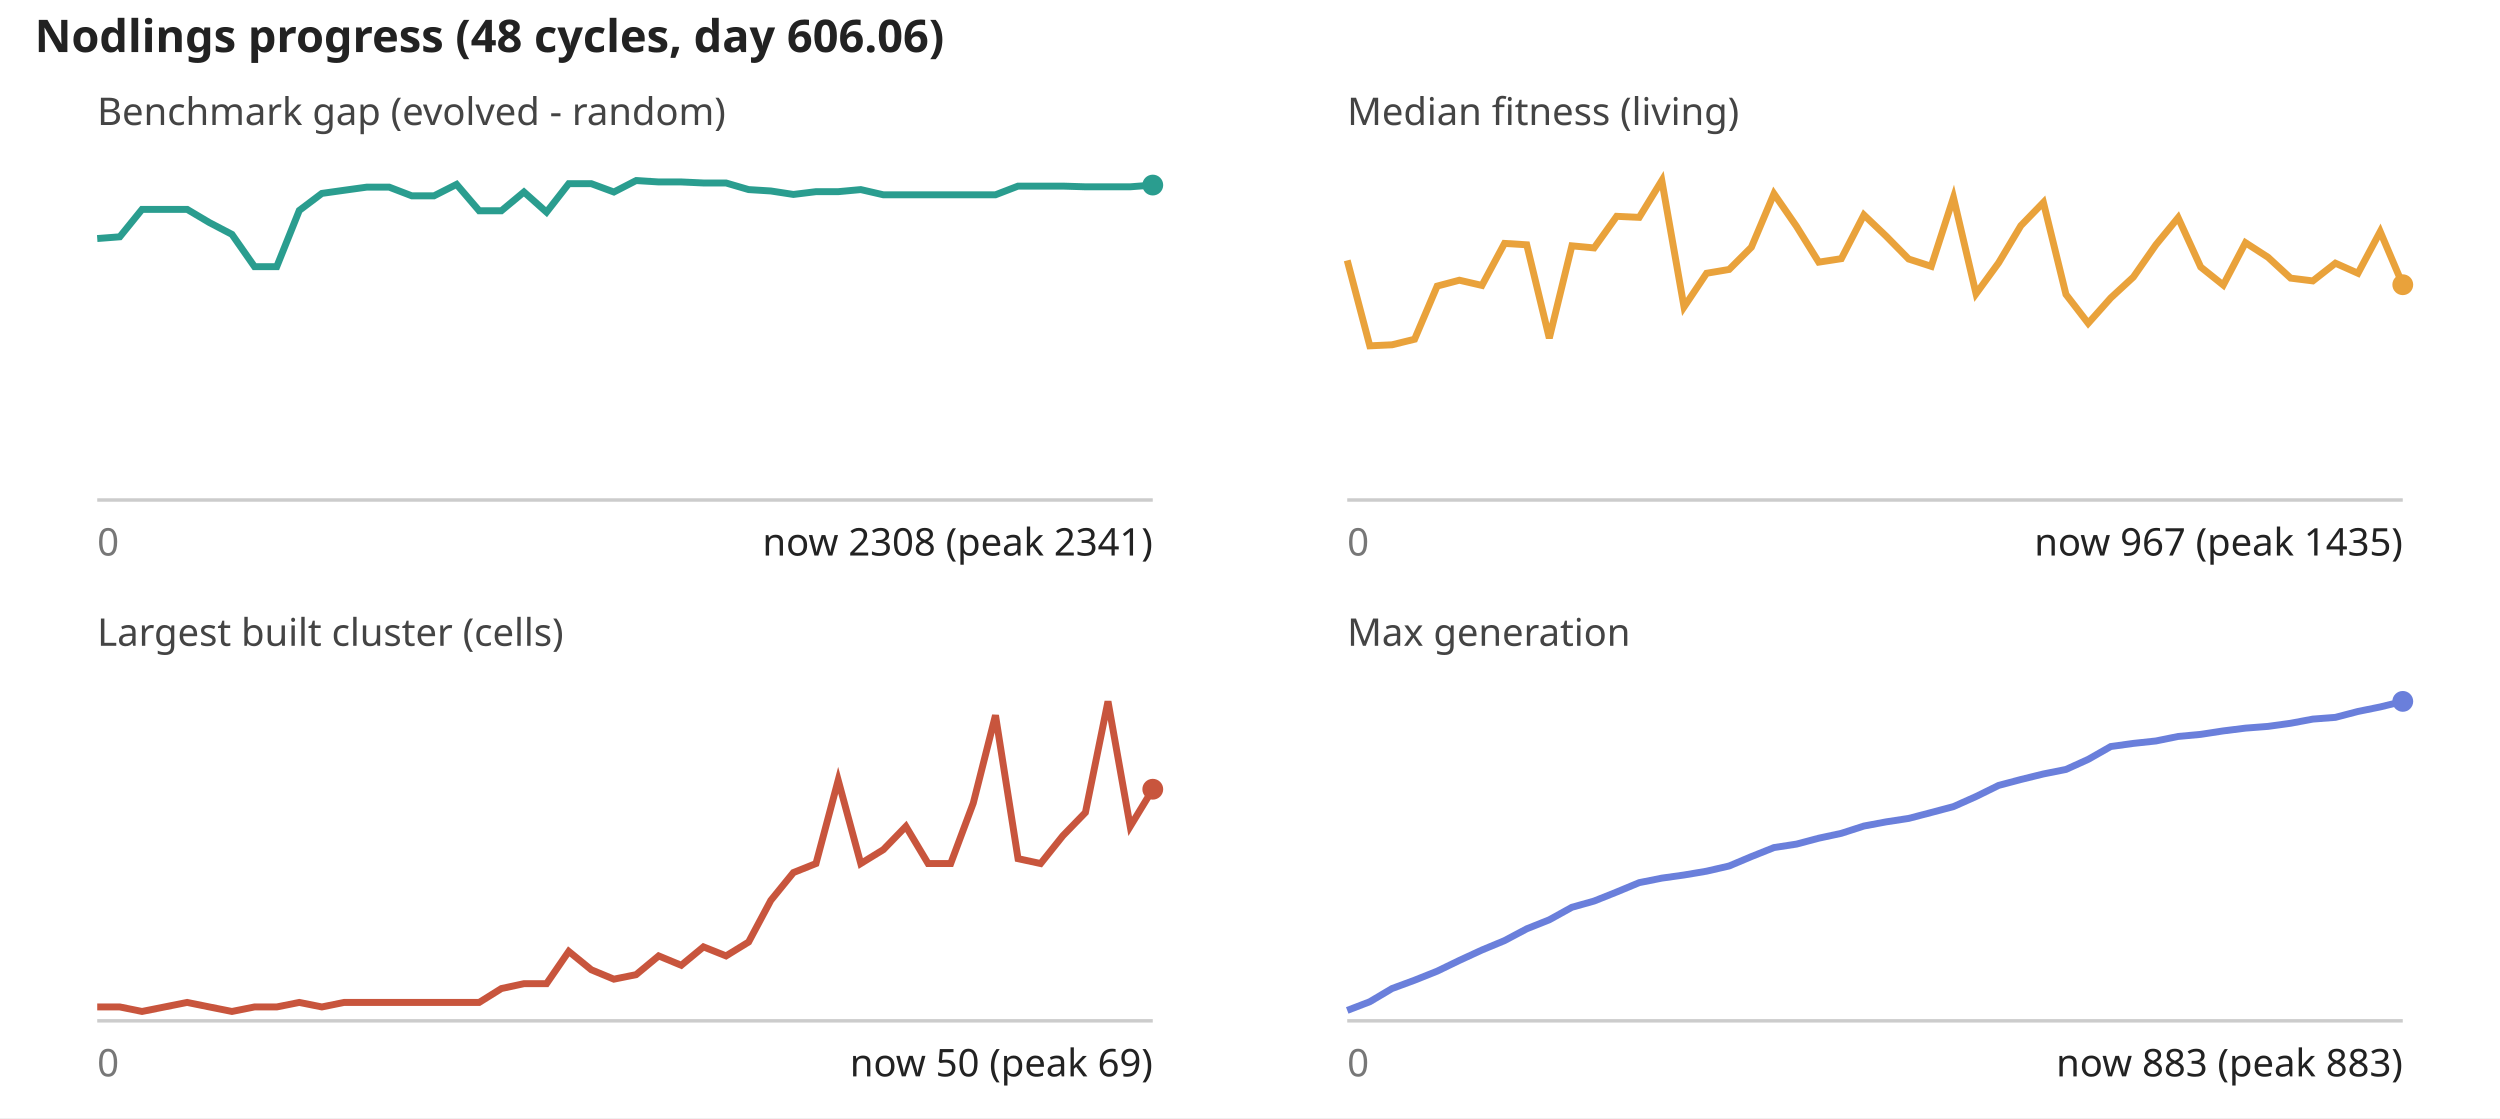
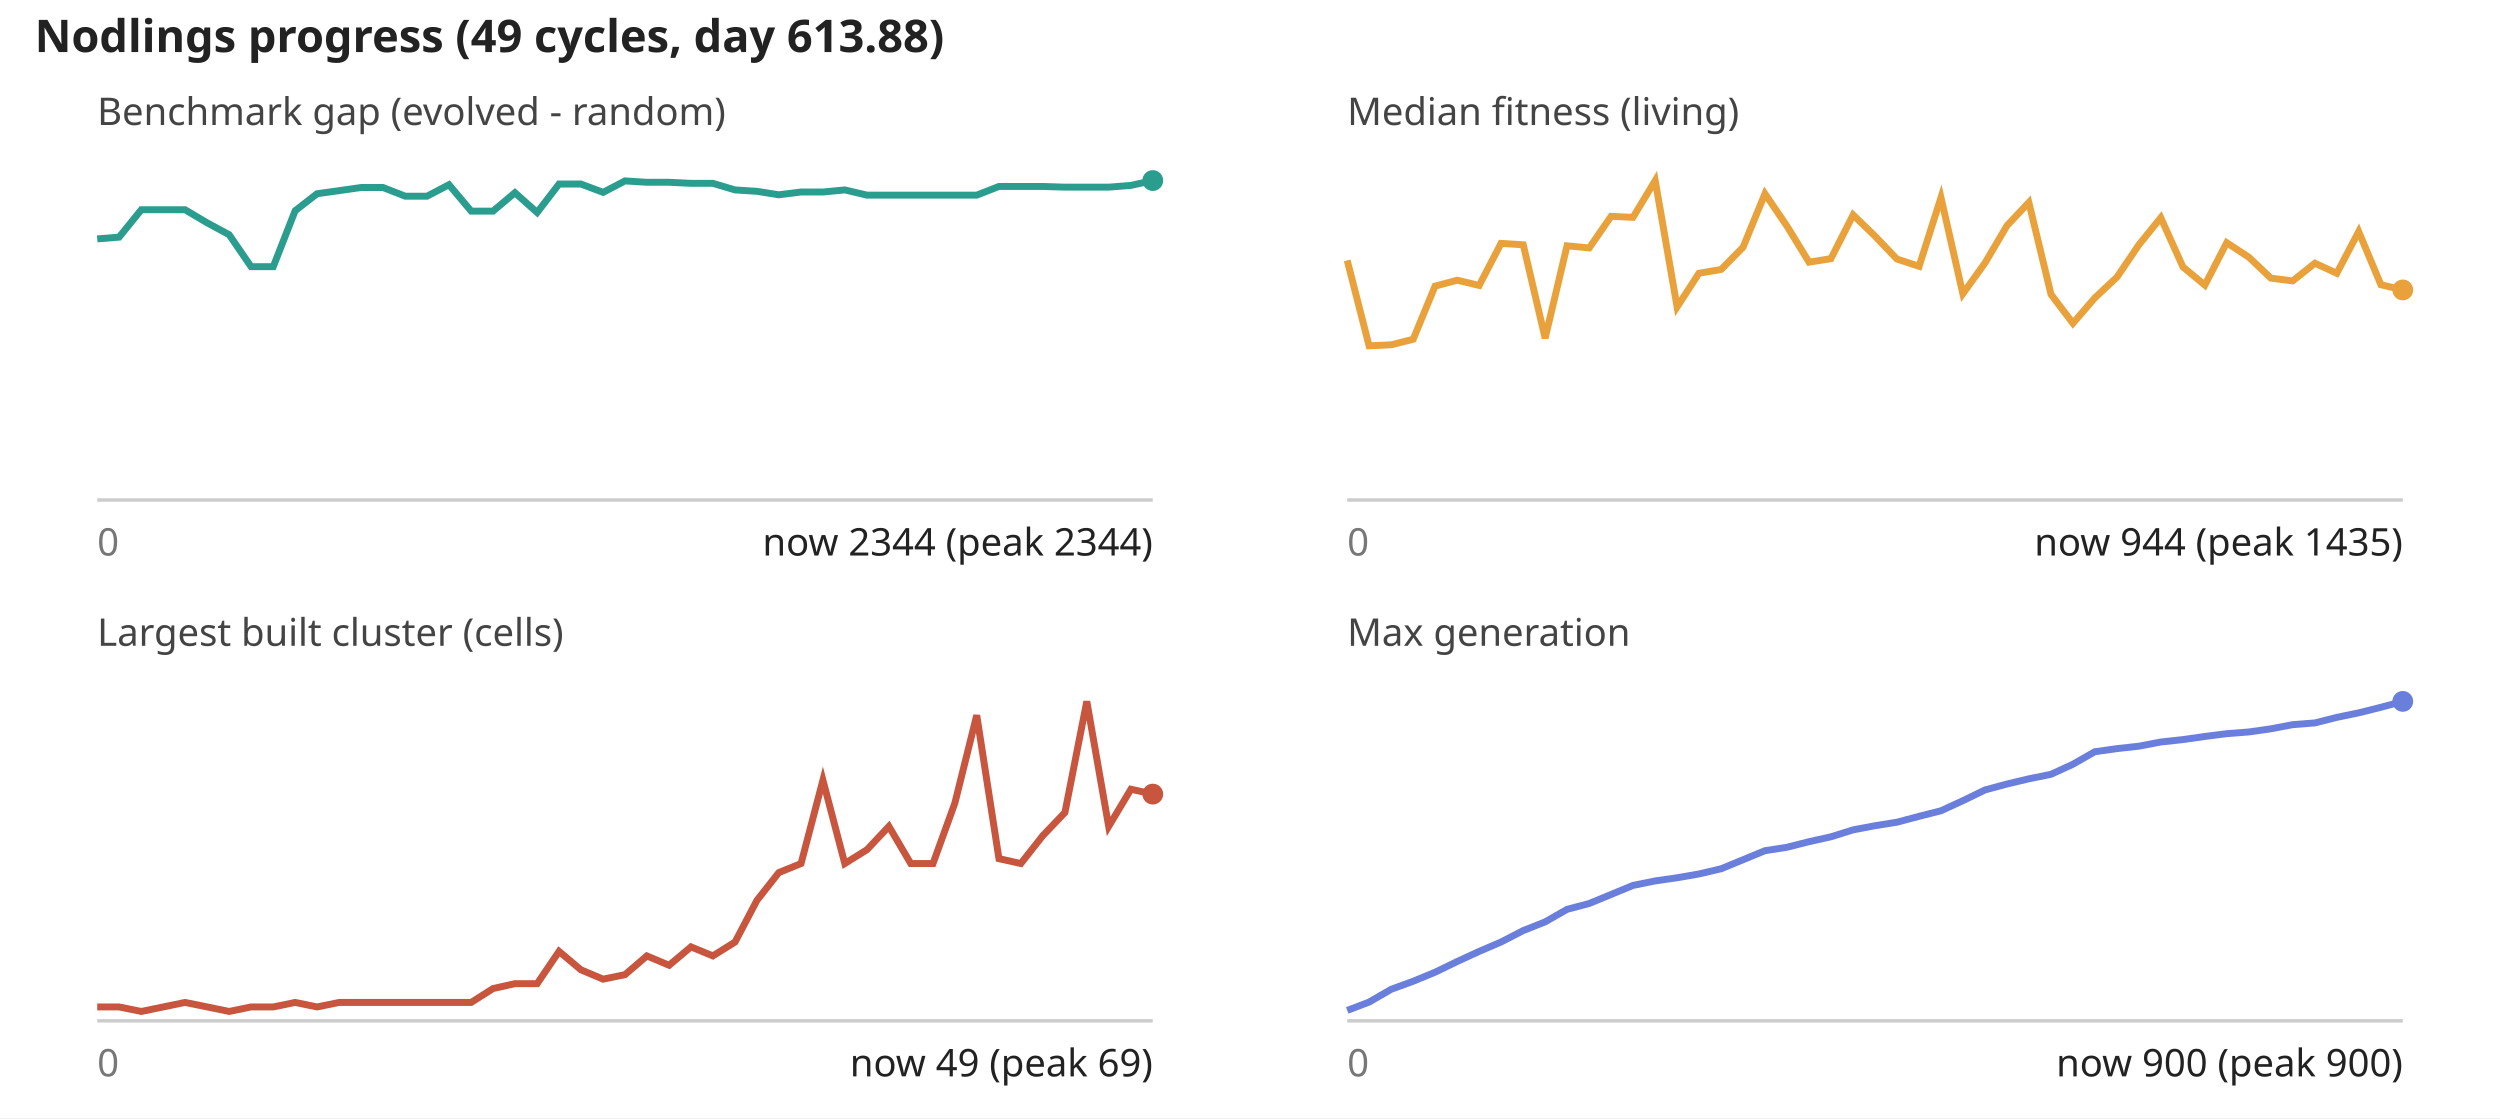
<svg xmlns="http://www.w3.org/2000/svg" viewBox="0 0 720 322" font-family="sans-serif" font-size="11">
  <rect width="100%" height="100%" fill="#fff" />
-   <text x="10" y="15" font-size="13" font-weight="bold" fill="#222">Nodlings progress (48 cycles, day 606.06)</text>
+   <text x="10" y="15" font-size="13" font-weight="bold" fill="#222">Nodlings progress (49 cycles, day 613.88)</text>
  <text x="28" y="36" fill="#444">Benchmark gap (evolved - random)</text>
  <line x1="28" y1="144" x2="332" y2="144" stroke="#ccc" />
-   <polyline fill="none" stroke="#2a9d8f" stroke-width="2" points="28.0,68.7 34.5,68.2 40.9,60.3 47.4,60.3 53.9,60.3 60.3,64.1 66.8,67.5 73.3,76.8 79.7,76.8 86.2,60.6 92.7,55.7 99.1,54.8 105.6,53.9 112.1,53.9 118.6,56.4 125.0,56.4 131.5,53.1 138.0,60.7 144.4,60.7 150.9,55.3 157.4,61.1 163.8,52.9 170.3,52.9 176.8,55.3 183.2,52.0 189.7,52.4 196.2,52.4 202.6,52.7 209.1,52.7 215.6,54.6 222.0,55.0 228.5,56.0 235.0,55.2 241.4,55.2 247.9,54.6 254.4,56.1 260.9,56.1 267.3,56.1 273.8,56.1 280.3,56.1 286.7,56.1 293.2,53.6 299.7,53.6 306.1,53.6 312.6,53.8 319.1,53.8 325.5,53.8 332.0,53.3" />
-   <circle cx="332.0" cy="53.3" r="3" fill="#2a9d8f" />
+   <polyline fill="none" stroke="#2a9d8f" stroke-width="2" points="28.0,68.8 34.3,68.3 40.7,60.4 47.0,60.4 53.3,60.4 59.7,64.2 66.0,67.6 72.3,76.8 78.7,76.8 85.0,60.7 91.3,55.8 97.7,54.9 104.0,54.0 110.3,54.0 116.7,56.5 123.0,56.5 129.3,53.2 135.7,60.8 142.0,60.8 148.3,55.5 154.7,61.2 161.0,53.0 167.3,53.0 173.7,55.4 180.0,52.1 186.3,52.5 192.7,52.5 199.0,52.8 205.3,52.8 211.7,54.7 218.0,55.1 224.3,56.1 230.7,55.3 237.0,55.3 243.3,54.7 249.7,56.2 256.0,56.2 262.3,56.2 268.7,56.2 275.0,56.2 281.3,56.2 287.7,53.7 294.0,53.7 300.3,53.7 306.7,53.9 313.0,53.9 319.3,53.9 325.7,53.4 332.0,52.0" />
+   <circle cx="332.0" cy="52.0" r="3" fill="#2a9d8f" />
  <text x="28" y="160" fill="#777">0</text>
-   <text x="332" y="160" text-anchor="end" fill="#222">now 2308 (peak 2341)</text>
+   <text x="332" y="160" text-anchor="end" fill="#222">now 2344 (peak 2344)</text>
  <text x="388" y="36" fill="#444">Median fitness (living)</text>
  <line x1="388" y1="144" x2="692" y2="144" stroke="#ccc" />
-   <polyline fill="none" stroke="#e9a23b" stroke-width="2" points="388.0,75.0 394.5,99.6 400.9,99.3 407.4,97.7 413.9,82.4 420.3,80.7 426.8,82.2 433.3,70.1 439.7,70.5 446.2,97.4 452.7,70.8 459.1,71.4 465.6,62.3 472.1,62.6 478.6,52.0 485.0,88.4 491.5,78.7 498.0,77.6 504.4,71.2 510.9,55.8 517.4,65.2 523.8,75.5 530.3,74.5 536.8,61.9 543.2,68.0 549.7,74.6 556.2,76.7 562.6,56.9 569.1,84.6 575.6,75.7 582.0,65.0 588.5,58.3 595.0,84.8 601.4,93.1 607.9,85.8 614.4,79.8 620.9,70.5 627.3,62.7 633.8,76.9 640.3,82.1 646.7,69.9 653.2,74.1 659.7,80.1 666.1,80.9 672.6,75.8 679.1,78.7 685.5,66.7 692.0,82.0" />
-   <circle cx="692.0" cy="82.0" r="3" fill="#e9a23b" />
+   <polyline fill="none" stroke="#e9a23b" stroke-width="2" points="388.0,75.0 394.3,99.6 400.7,99.3 407.0,97.7 413.3,82.4 419.7,80.7 426.0,82.2 432.3,70.1 438.7,70.5 445.0,97.4 451.3,70.8 457.7,71.4 464.0,62.3 470.3,62.6 476.7,52.0 483.0,88.4 489.3,78.7 495.7,77.6 502.0,71.2 508.3,55.8 514.7,65.2 521.0,75.5 527.3,74.5 533.7,61.9 540.0,68.0 546.3,74.6 552.7,76.7 559.0,56.9 565.3,84.6 571.7,75.7 578.0,65.0 584.3,58.3 590.7,84.8 597.0,93.1 603.3,85.8 609.7,79.8 616.0,70.5 622.3,62.7 628.7,76.9 635.0,82.1 641.3,69.9 647.7,74.1 654.0,80.1 660.3,80.9 666.7,75.8 673.0,78.7 679.3,66.7 685.7,82.0 692.0,83.5" />
+   <circle cx="692.0" cy="83.5" r="3" fill="#e9a23b" />
  <text x="388" y="160" fill="#777">0</text>
-   <text x="692" y="160" text-anchor="end" fill="#222">now 967 (peak 1435)</text>
+   <text x="692" y="160" text-anchor="end" fill="#222">now 944 (peak 1435)</text>
  <text x="28" y="186" fill="#444">Largest built cluster (cells)</text>
  <line x1="28" y1="294" x2="332" y2="294" stroke="#ccc" />
-   <polyline fill="none" stroke="#c8553d" stroke-width="2" points="28.0,290.0 34.5,290.0 40.9,291.3 47.4,290.0 53.9,288.7 60.3,290.0 66.8,291.3 73.3,290.0 79.7,290.0 86.2,288.7 92.7,290.0 99.1,288.7 105.6,288.7 112.1,288.7 118.6,288.7 125.0,288.7 131.5,288.7 138.0,288.7 144.4,284.7 150.9,283.3 157.4,283.3 163.8,274.0 170.3,279.3 176.8,282.0 183.2,280.7 189.7,275.3 196.2,278.0 202.6,272.7 209.1,275.3 215.6,271.3 222.0,259.3 228.5,251.3 235.0,248.7 241.4,224.7 247.9,248.7 254.4,244.7 260.9,238.0 267.3,248.7 273.8,248.7 280.3,231.3 286.7,206.0 293.2,247.3 299.7,248.7 306.1,240.7 312.6,234.0 319.1,202.0 325.5,238.0 332.0,227.3" />
-   <circle cx="332.0" cy="227.3" r="3" fill="#c8553d" />
+   <polyline fill="none" stroke="#c8553d" stroke-width="2" points="28.0,290.0 34.3,290.0 40.7,291.3 47.0,290.0 53.3,288.7 59.7,290.0 66.0,291.3 72.3,290.0 78.7,290.0 85.0,288.7 91.3,290.0 97.7,288.7 104.0,288.7 110.3,288.7 116.7,288.7 123.0,288.7 129.3,288.7 135.7,288.7 142.0,284.7 148.3,283.3 154.7,283.3 161.0,274.0 167.3,279.3 173.7,282.0 180.0,280.7 186.3,275.3 192.7,278.0 199.0,272.7 205.3,275.3 211.7,271.3 218.0,259.3 224.3,251.3 230.7,248.7 237.0,224.7 243.3,248.7 249.7,244.7 256.0,238.0 262.3,248.7 268.7,248.7 275.0,231.3 281.3,206.0 287.7,247.3 294.0,248.7 300.3,240.7 306.7,234.0 313.0,202.0 319.3,238.0 325.7,227.3 332.0,228.7" />
+   <circle cx="332.0" cy="228.7" r="3" fill="#c8553d" />
  <text x="28" y="310" fill="#777">0</text>
-   <text x="332" y="310" text-anchor="end" fill="#222">now 50 (peak 69)</text>
+   <text x="332" y="310" text-anchor="end" fill="#222">now 49 (peak 69)</text>
  <text x="388" y="186" fill="#444">Max generation</text>
  <line x1="388" y1="294" x2="692" y2="294" stroke="#ccc" />
-   <polyline fill="none" stroke="#6a7fdb" stroke-width="2" points="388.0,291.0 394.5,288.5 400.9,284.7 407.4,282.3 413.9,279.7 420.3,276.6 426.8,273.6 433.3,270.9 439.7,267.5 446.2,264.9 452.7,261.3 459.1,259.5 465.6,256.9 472.1,254.2 478.6,252.9 485.0,252.0 491.5,250.9 498.0,249.4 504.4,246.7 510.9,244.1 517.4,243.1 523.8,241.4 530.3,240.0 536.8,237.9 543.2,236.7 549.7,235.7 556.2,234.0 562.6,232.3 569.1,229.4 575.6,226.2 582.0,224.5 588.5,222.9 595.0,221.6 601.4,218.7 607.9,215.0 614.4,214.1 620.9,213.4 627.3,212.1 633.8,211.5 640.3,210.5 646.7,209.7 653.2,209.2 659.7,208.3 666.1,207.1 672.6,206.6 679.1,204.9 685.5,203.6 692.0,202.0" />
+   <polyline fill="none" stroke="#6a7fdb" stroke-width="2" points="388.0,291.0 394.3,288.6 400.7,284.9 407.0,282.6 413.3,280.0 419.7,276.9 426.0,274.0 432.3,271.3 438.7,268.0 445.0,265.5 451.3,261.9 457.7,260.2 464.0,257.6 470.3,255.0 476.7,253.7 483.0,252.8 489.3,251.7 495.7,250.2 502.0,247.6 508.3,245.0 514.7,244.0 521.0,242.4 527.3,241.0 533.7,239.0 540.0,237.8 546.3,236.8 552.7,235.1 559.0,233.5 565.3,230.6 571.7,227.5 578.0,225.8 584.3,224.3 590.7,223.0 597.0,220.1 603.3,216.5 609.7,215.6 616.0,214.9 622.3,213.7 628.7,213.0 635.0,212.1 641.3,211.3 647.7,210.8 654.0,209.9 660.3,208.7 666.7,208.2 673.0,206.6 679.3,205.3 685.7,203.7 692.0,202.0" />
  <circle cx="692.0" cy="202.0" r="3" fill="#6a7fdb" />
  <text x="388" y="310" fill="#777">0</text>
-   <text x="692" y="310" text-anchor="end" fill="#222">now 883 (peak 883)</text>
+   <text x="692" y="310" text-anchor="end" fill="#222">now 900 (peak 900)</text>
</svg>
